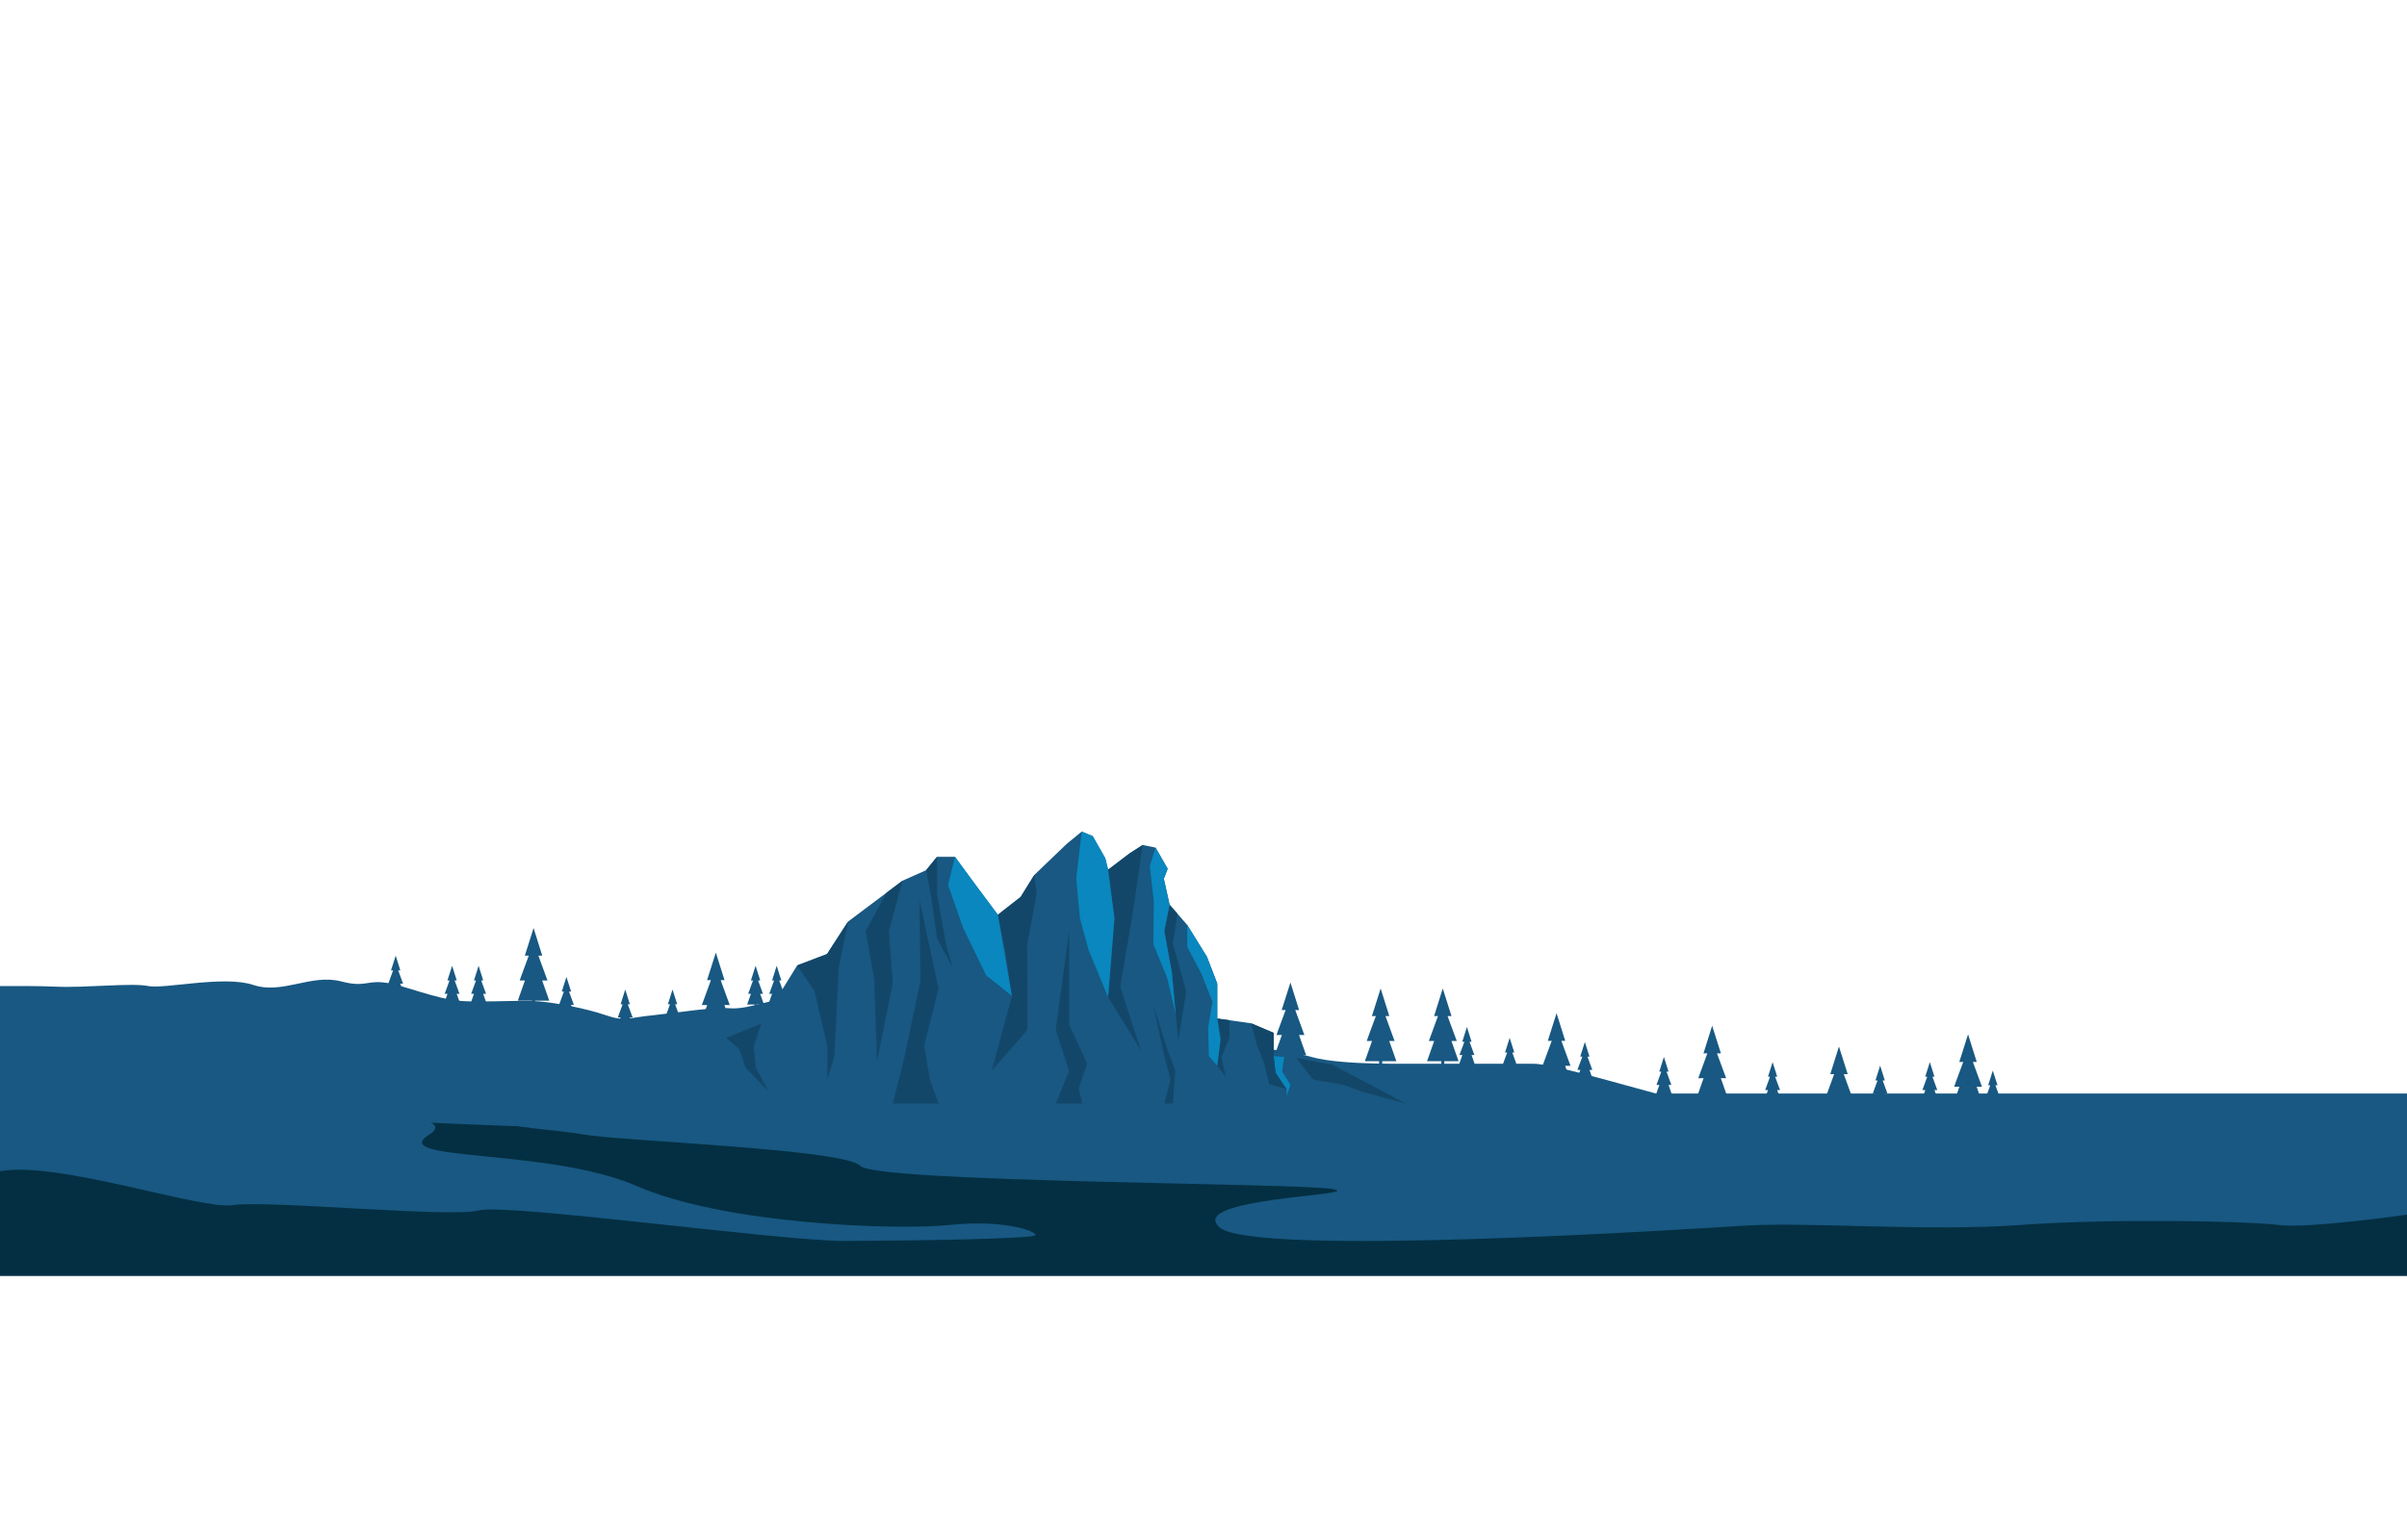
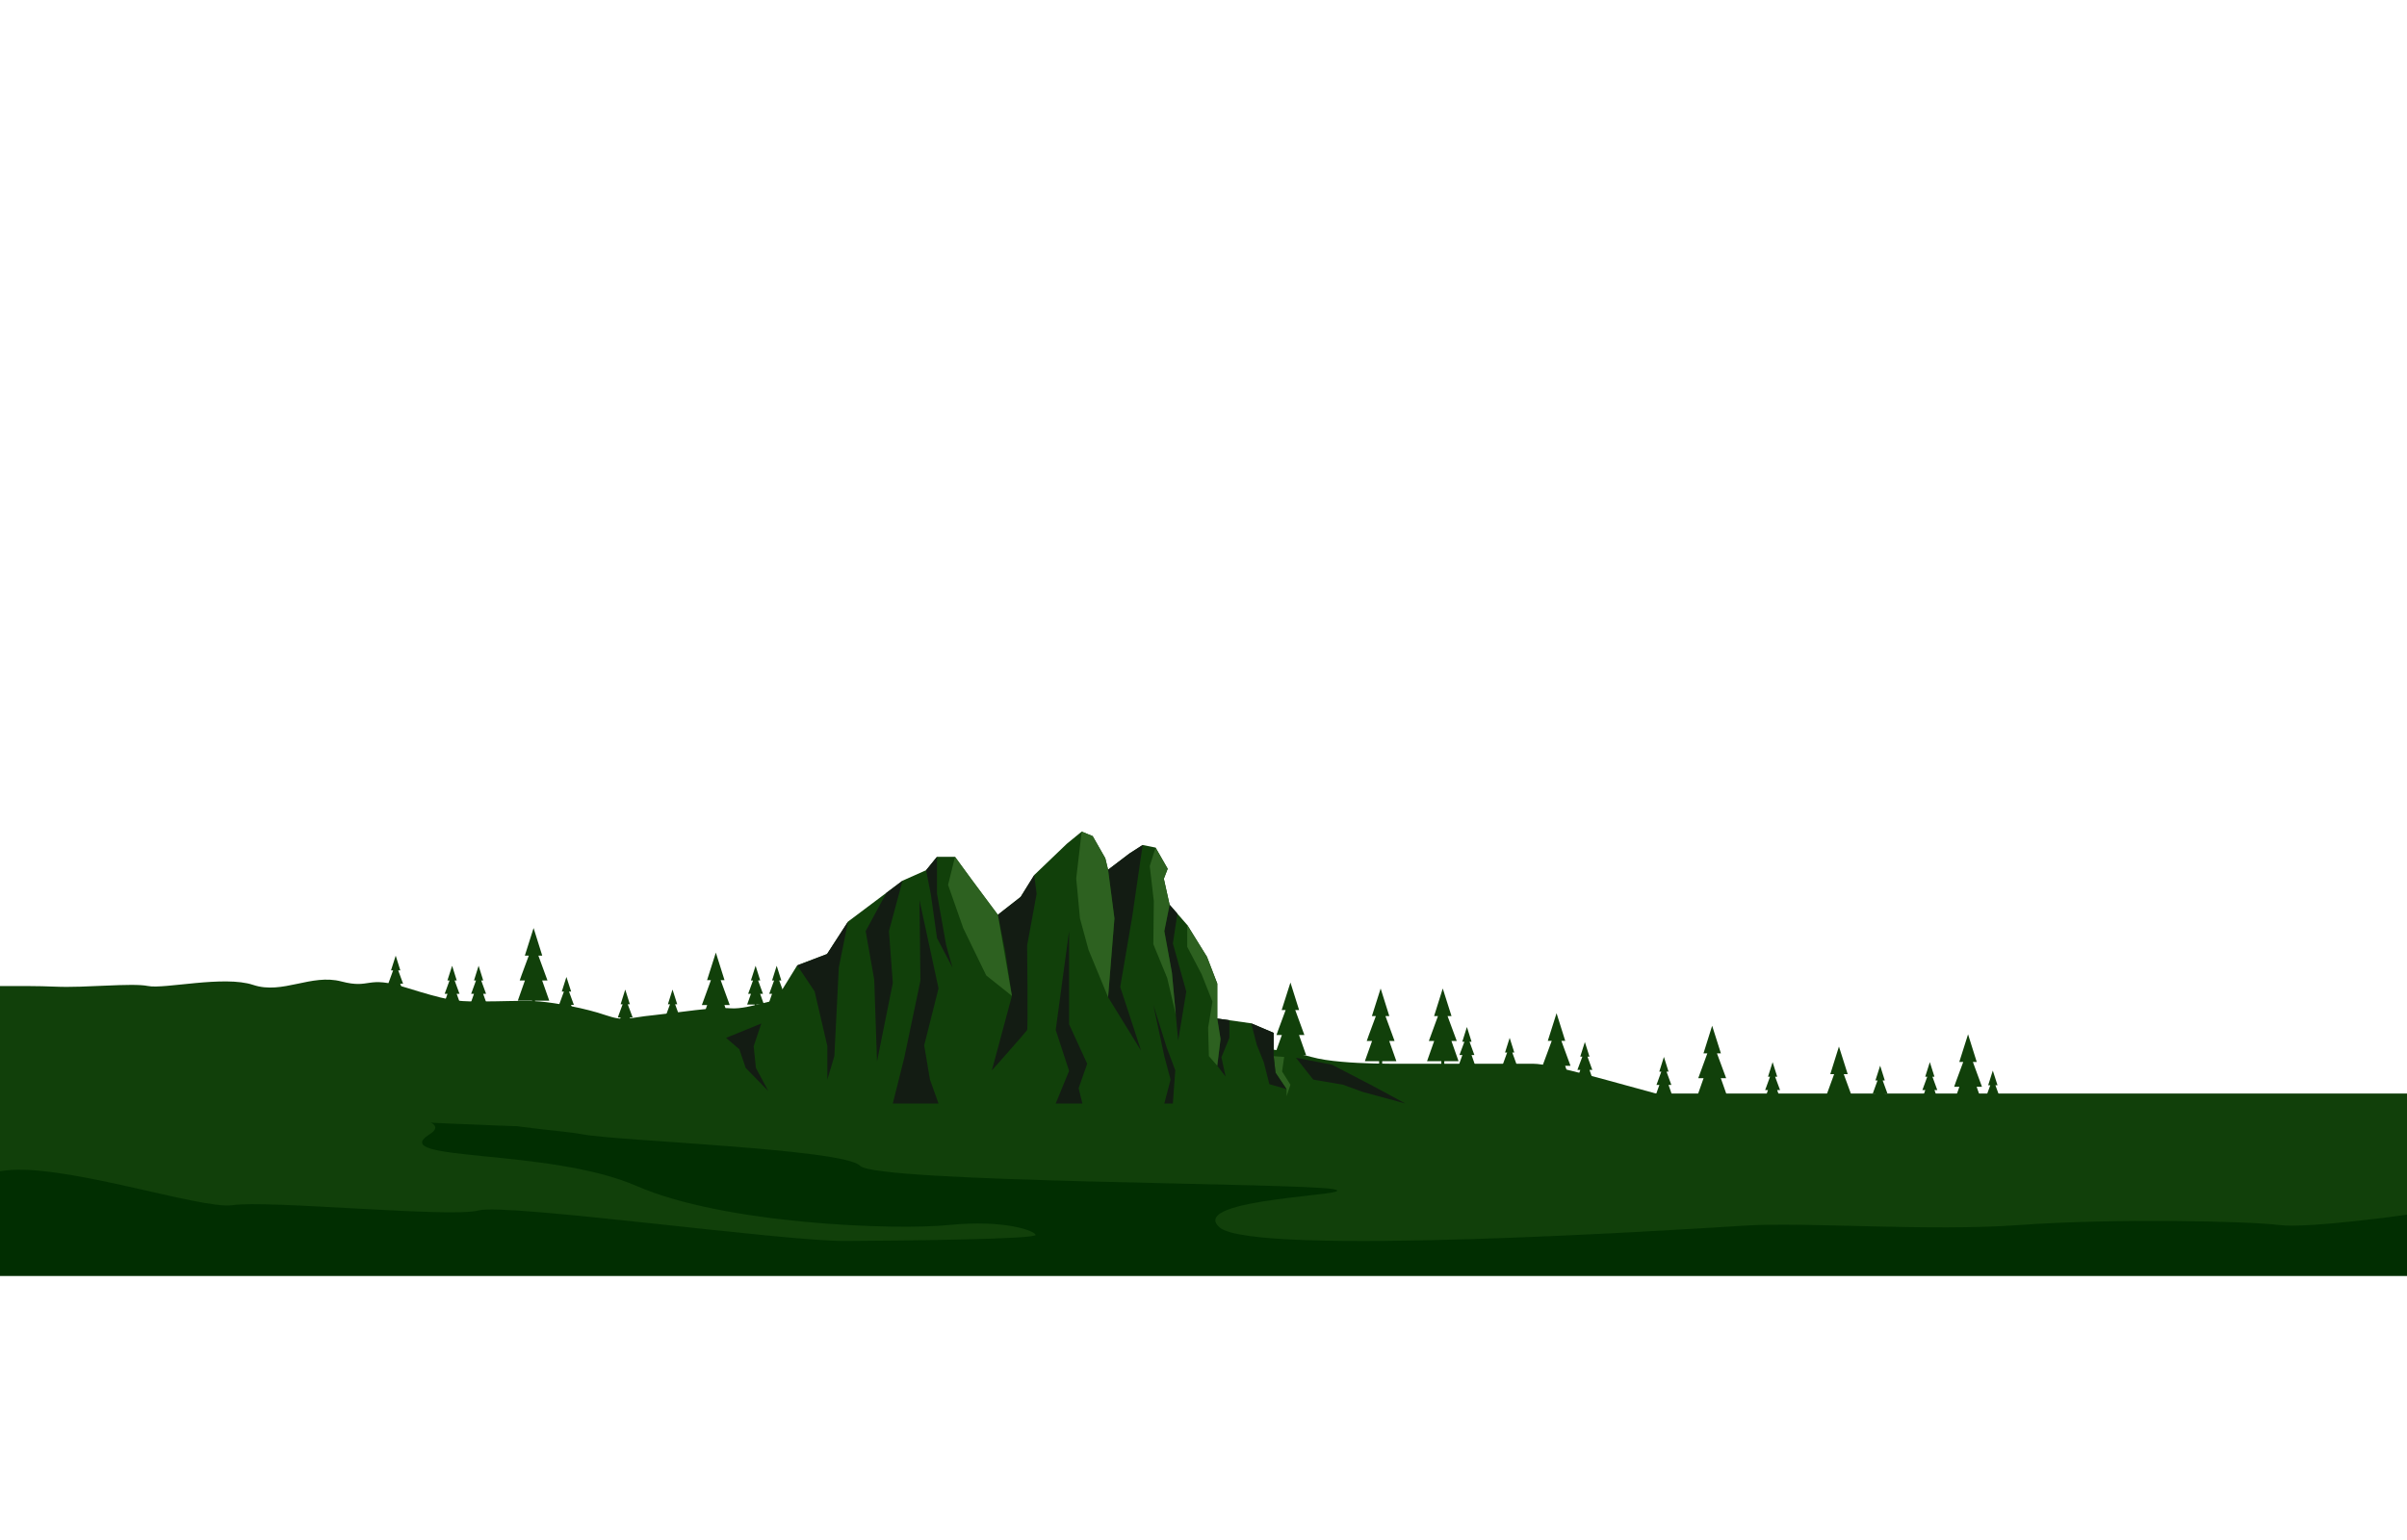
<svg xmlns="http://www.w3.org/2000/svg" id="Layer_2" viewBox="0 0 250 160">
  <g id="Layer_1-2">
    <g id="Moutain_Range_-_Close">
-       <rect y="115.65" width="250" height="16.92" style="fill:#042f42; stroke-width:0px;" />
-       <path d="M0,102.44v11.4c51.5,3.84,94.5,6.02,172.82,0-4.77-1.27-11.61-3.32-13.56-3.32h-13.82c-1.36,0-3.87,0-6.13-.21-1.16-.1-2.26-.26-3.11-.5-2.51-.71-9.15-1.41-11.2-1.97-2.05-.56-10.33-.99-13.02-.99s-6.01-1.4-7.18-1.82c-1.16-.43-7.09-.7-9.87.14-2.78.86-4.93-.42-6.64-.7-1.71-.28-4.58-.28-5.92-.66s-4.48,1.09-6.46.95c-1.97-.15-5.2.42-7.99.71-2.78.27-2.96.7-5.02,0-2.06-.71-5.11-1.27-6.82-1.42-1.7-.14-3.85,0-6.37,0s-3.32-.14-7.53-1.44c-4.21-1.32-3.59.18-6.72-.64-3.14-.83-6.1,1.38-9.16.36-3.04-1.02-9.24.46-10.94.11-1.71-.34-6.46.21-9.6.07-1.74-.08-4.05-.07-5.78-.06Z" style="fill:#185882; stroke-width:0px;" />
-       <polygon points="145.03 110.25 144.29 108.15 144.84 108.15 144.84 108.14 144.84 108.14 143.9 105.57 144.3 105.57 144.3 105.57 144.3 105.57 143.4 102.7 142.49 105.57 142.9 105.57 142.9 105.57 142.9 105.57 142.9 105.57 142.16 107.57 141.96 108.14 141.96 108.14 141.95 108.15 142.51 108.15 141.76 110.25 143.24 110.25 143.24 111.96 143.56 111.96 143.56 110.25 145.03 110.25" style="fill:#185882; stroke-width:0px;" />
-       <polygon points="135.66 109.63 134.92 107.53 135.47 107.53 135.47 107.51 135.47 107.51 134.53 104.94 134.93 104.94 134.93 104.94 134.93 104.94 134.03 102.08 133.12 104.94 133.53 104.94 133.53 104.94 133.53 104.94 133.53 104.94 132.79 106.94 132.59 107.51 132.59 107.51 132.58 107.53 133.14 107.53 132.39 109.63 133.87 109.63 133.87 111.33 134.19 111.33 134.19 109.63 135.66 109.63" style="fill:#185882; stroke-width:0px;" />
-       <polygon points="57.05 103.97 56.31 101.87 56.86 101.87 56.86 101.86 56.86 101.86 55.92 99.29 56.32 99.29 56.32 99.29 56.32 99.29 55.42 96.42 54.51 99.29 54.92 99.29 54.92 99.29 54.92 99.29 54.92 99.29 54.18 101.29 53.98 101.86 53.98 101.86 53.97 101.87 54.52 101.87 53.78 103.97 55.26 103.97 55.26 105.68 55.57 105.68 55.57 103.97 57.05 103.97" style="fill:#185882; stroke-width:0px;" />
-       <polygon points="75.98 106.52 75.24 104.42 75.79 104.42 75.79 104.41 75.79 104.41 74.85 101.83 75.25 101.83 75.25 101.83 75.25 101.83 74.35 98.97 73.44 101.83 73.85 101.83 73.84 101.83 73.84 101.83 73.84 101.83 73.11 103.84 72.9 104.41 72.9 104.41 72.9 104.42 73.45 104.42 72.71 106.52 74.19 106.52 74.19 108.23 74.5 108.23 74.5 106.52 75.98 106.52" style="fill:#185882; stroke-width:0px;" />
-       <polygon points="151.49 110.25 150.75 108.15 151.3 108.15 151.3 108.14 151.3 108.14 150.35 105.57 150.76 105.57 150.76 105.57 150.76 105.57 149.85 102.7 148.95 105.57 149.35 105.57 149.35 105.57 149.35 105.57 149.35 105.57 148.62 107.57 148.41 108.14 148.41 108.14 148.41 108.15 148.96 108.15 148.22 110.25 149.7 110.25 149.7 111.96 150.01 111.96 150.01 110.25 151.49 110.25" style="fill:#185882; stroke-width:0px;" />
-       <polygon points="163.3 112.83 162.56 110.73 163.11 110.73 163.11 110.71 163.11 110.71 162.17 108.14 162.57 108.14 162.57 108.14 162.57 108.14 161.67 105.27 160.76 108.14 161.17 108.14 161.17 108.14 161.17 108.14 161.17 108.14 160.43 110.14 160.22 110.71 160.22 110.71 160.22 110.73 160.77 110.73 160.03 112.83 161.51 112.83 161.51 114.53 161.82 114.53 161.82 112.83 163.3 112.83" style="fill:#185882; stroke-width:0px;" />
-       <polygon points="179.47 114.12 178.73 112.02 179.28 112.02 179.28 112.01 179.28 112.01 178.33 109.44 178.74 109.44 178.74 109.44 178.74 109.44 177.83 106.57 176.93 109.44 177.33 109.44 177.33 109.44 177.33 109.44 177.33 109.44 176.6 111.44 176.39 112.01 176.39 112.01 176.39 112.02 176.94 112.02 176.2 114.12 177.68 114.12 177.68 115.83 177.99 115.83 177.99 114.12 179.47 114.12" style="fill:#185882; stroke-width:0px;" />
-       <polygon points="192.64 116.28 191.89 114.18 192.45 114.18 192.44 114.17 192.44 114.17 191.5 111.6 191.91 111.6 191.91 111.6 191.91 111.6 191 108.73 190.1 111.6 190.5 111.6 190.5 111.6 190.5 111.6 190.5 111.6 189.77 113.6 189.56 114.17 189.56 114.17 189.56 114.18 190.11 114.18 189.37 116.28 190.84 116.28 190.84 117.99 191.16 117.99 191.16 116.28 192.64 116.28" style="fill:#185882; stroke-width:0px;" />
-       <polygon points="206.04 115.01 205.3 112.91 205.85 112.91 205.85 112.9 205.85 112.9 204.91 110.33 205.31 110.33 205.31 110.33 205.31 110.33 204.41 107.46 203.5 110.33 203.91 110.33 203.91 110.33 203.91 110.33 203.91 110.33 203.17 112.33 202.97 112.9 202.97 112.9 202.96 112.91 203.51 112.91 202.77 115.01 204.25 115.01 204.25 116.72 204.56 116.72 204.56 115.01 206.04 115.01" style="fill:#185882; stroke-width:0px;" />
-       <polygon points="153.23 110.73 152.84 109.61 153.13 109.61 153.13 109.6 153.13 109.6 152.63 108.23 152.84 108.23 152.84 108.23 152.84 108.23 152.36 106.7 151.88 108.23 152.1 108.23 152.1 108.23 152.1 108.23 152.1 108.23 151.7 109.3 151.59 109.6 151.59 109.6 151.59 109.61 151.89 109.61 151.49 110.73 152.28 110.73 152.28 111.64 152.45 111.64 152.45 110.73 153.23 110.73" style="fill:#185882; stroke-width:0px;" />
-       <polygon points="165.48 112.28 165.09 111.16 165.38 111.16 165.38 111.15 165.38 111.15 164.88 109.78 165.09 109.78 165.09 109.78 165.09 109.78 164.61 108.26 164.13 109.78 164.35 109.78 164.35 109.78 164.35 109.78 164.35 109.78 163.95 110.85 163.84 111.15 163.84 111.15 163.84 111.16 164.14 111.16 163.74 112.28 164.53 112.28 164.53 113.19 164.7 113.19 164.7 112.28 165.48 112.28" style="fill:#185882; stroke-width:0px;" />
-       <polygon points="173.69 113.84 173.3 112.72 173.59 112.72 173.59 112.71 173.59 112.71 173.09 111.34 173.3 111.34 173.3 111.34 173.3 111.34 172.82 109.81 172.34 111.34 172.55 111.34 172.55 111.34 172.55 111.34 172.55 111.34 172.16 112.41 172.05 112.71 172.05 112.71 172.05 112.72 172.35 112.72 171.95 113.84 172.74 113.84 172.74 114.75 172.91 114.75 172.91 113.84 173.69 113.84" style="fill:#185882; stroke-width:0px;" />
-       <polygon points="184.98 114.37 184.58 113.25 184.88 113.25 184.88 113.24 184.88 113.24 184.37 111.87 184.59 111.87 184.59 111.87 184.59 111.87 184.11 110.35 183.63 111.87 183.84 111.87 183.84 111.87 183.84 111.87 183.84 111.87 183.45 112.94 183.34 113.24 183.34 113.24 183.34 113.25 183.63 113.25 183.24 114.37 184.02 114.37 184.02 115.28 184.19 115.28 184.19 114.37 184.98 114.37" style="fill:#185882; stroke-width:0px;" />
-       <polygon points="201.31 114.37 200.92 113.25 201.21 113.25 201.21 113.24 201.21 113.24 200.71 111.87 200.92 111.87 200.92 111.87 200.92 111.87 200.44 110.35 199.96 111.87 200.17 111.87 200.17 111.87 200.17 111.87 200.17 111.87 199.78 112.94 199.67 113.24 199.67 113.24 199.67 113.25 199.97 113.25 199.57 114.37 200.36 114.37 200.36 115.28 200.53 115.28 200.53 114.37 201.31 114.37" style="fill:#185882; stroke-width:0px;" />
-       <polygon points="70.73 106.83 70.33 105.71 70.62 105.71 70.62 105.71 70.62 105.71 70.12 104.34 70.34 104.34 70.34 104.34 70.34 104.34 69.85 102.81 69.37 104.34 69.59 104.34 69.59 104.34 69.59 104.34 69.59 104.34 69.2 105.4 69.09 105.71 69.09 105.71 69.08 105.71 69.38 105.71 68.98 106.83 69.77 106.83 69.77 107.74 69.94 107.74 69.94 106.83 70.73 106.83" style="fill:#185882; stroke-width:0px;" />
-       <polygon points="65.81 106.83 65.41 105.71 65.71 105.71 65.71 105.71 65.71 105.71 65.2 104.34 65.42 104.34 65.42 104.34 65.42 104.34 64.94 102.81 64.46 104.34 64.67 104.34 64.67 104.34 64.67 104.34 64.67 104.34 64.28 105.4 64.17 105.71 64.17 105.71 64.17 105.71 64.46 105.71 64.07 106.83 64.85 106.83 64.85 107.74 65.02 107.74 65.02 106.83 65.81 106.83" style="fill:#185882; stroke-width:0px;" />
-       <polygon points="59.71 105.52 59.31 104.4 59.61 104.4 59.6 104.39 59.6 104.39 59.1 103.02 59.32 103.02 59.32 103.02 59.32 103.02 58.83 101.5 58.35 103.02 58.57 103.02 58.57 103.02 58.57 103.02 58.57 103.02 58.18 104.09 58.07 104.39 58.07 104.39 58.06 104.4 58.36 104.4 57.96 105.52 58.75 105.52 58.75 106.43 58.92 106.43 58.92 105.52 59.71 105.52" style="fill:#185882; stroke-width:0px;" />
-       <polygon points="81.54 104.37 81.14 103.25 81.44 103.25 81.44 103.24 81.44 103.24 80.93 101.87 81.15 101.87 81.15 101.87 81.15 101.87 80.67 100.34 80.19 101.87 80.4 101.87 80.4 101.87 80.4 101.87 80.4 101.87 80.01 102.94 79.9 103.24 79.9 103.24 79.9 103.25 80.19 103.25 79.8 104.37 80.58 104.37 80.58 105.27 80.75 105.27 80.75 104.37 81.54 104.37" style="fill:#185882; stroke-width:0px;" />
-       <polygon points="157.67 111.85 157.28 110.73 157.57 110.73 157.57 110.73 157.57 110.73 157.07 109.35 157.28 109.35 157.28 109.35 157.28 109.35 156.8 107.83 156.32 109.35 156.54 109.35 156.54 109.35 156.54 109.35 156.54 109.35 156.15 110.42 156.03 110.73 156.03 110.73 156.03 110.73 156.33 110.73 155.93 111.85 156.72 111.85 156.72 112.76 156.89 112.76 156.89 111.85 157.67 111.85" style="fill:#185882; stroke-width:0px;" />
-       <polygon points="196.15 114.74 195.75 113.63 196.05 113.63 196.04 113.62 196.04 113.62 195.54 112.25 195.76 112.25 195.76 112.25 195.76 112.25 195.28 110.72 194.79 112.25 195.01 112.25 195.01 112.25 195.01 112.25 195.01 112.25 194.62 113.32 194.51 113.62 194.51 113.62 194.51 113.63 194.8 113.63 194.41 114.74 195.19 114.74 195.19 115.65 195.36 115.65 195.36 114.74 196.15 114.74" style="fill:#185882; stroke-width:0px;" />
-       <polygon points="207.85 115.25 207.46 114.13 207.75 114.13 207.75 114.12 207.75 114.12 207.25 112.75 207.47 112.75 207.47 112.75 207.47 112.75 206.98 111.23 206.5 112.75 206.72 112.75 206.72 112.75 206.72 112.75 206.72 112.75 206.33 113.82 206.22 114.12 206.22 114.12 206.21 114.13 206.51 114.13 206.11 115.25 206.9 115.25 206.9 116.16 207.07 116.16 207.07 115.25 207.85 115.25" style="fill:#185882; stroke-width:0px;" />
-       <polygon points="79.35 104.37 78.95 103.25 79.25 103.25 79.24 103.24 79.24 103.24 78.74 101.87 78.96 101.87 78.96 101.87 78.96 101.87 78.48 100.34 77.99 101.87 78.21 101.87 78.21 101.87 78.21 101.87 78.21 101.87 77.82 102.94 77.71 103.24 77.71 103.24 77.7 103.25 78 103.25 77.6 104.37 78.39 104.37 78.39 105.27 78.56 105.27 78.56 104.37 79.35 104.37" style="fill:#185882; stroke-width:0px;" />
-       <polygon points="50.58 104.37 50.18 103.25 50.48 103.25 50.48 103.24 50.48 103.24 49.98 101.87 50.19 101.87 50.19 101.87 50.19 101.87 49.71 100.34 49.23 101.87 49.44 101.87 49.44 101.87 49.44 101.87 49.44 101.87 49.05 102.94 48.94 103.24 48.94 103.24 48.94 103.25 49.23 103.25 48.84 104.37 49.63 104.37 49.63 105.27 49.79 105.27 49.79 104.37 50.58 104.37" style="fill:#185882; stroke-width:0px;" />
-       <polygon points="47.83 104.37 47.43 103.25 47.73 103.25 47.72 103.24 47.72 103.24 47.22 101.87 47.44 101.87 47.44 101.87 47.44 101.87 46.96 100.34 46.47 101.87 46.69 101.87 46.69 101.87 46.69 101.87 46.69 101.87 46.3 102.94 46.19 103.24 46.19 103.24 46.19 103.25 46.48 103.25 46.09 104.37 46.87 104.37 46.87 105.27 47.04 105.27 47.04 104.37 47.83 104.37" style="fill:#185882; stroke-width:0px;" />
-       <polygon points="41.97 103.32 41.57 102.2 41.87 102.2 41.86 102.19 41.86 102.19 41.36 100.82 41.58 100.82 41.58 100.82 41.58 100.82 41.1 99.29 40.61 100.82 40.83 100.82 40.83 100.82 40.83 100.82 40.83 100.82 40.44 101.89 40.33 102.19 40.33 102.19 40.33 102.2 40.62 102.2 40.22 103.32 41.01 103.32 41.01 104.23 41.18 104.23 41.18 103.32 41.97 103.32" style="fill:#185882; stroke-width:0px;" />
-       <path d="M60.5,117.85c3.67.7,27.17,1.51,28.83,3.27,1.67,1.77,45.83,1.77,49.17,2.43,3.33.66-15.33.88-11.83,3.97,3.5,3.08,48,.23,54.5-.18,6.5-.41,19.17.63,28.67-.07,9.5-.7,23.83-.4,26.83,0s13.33-1.07,13.33-1.07v-12.59H53.22c-9.9,3.16,3.9,3.59,7.28,4.24Z" style="fill:#185882; stroke-width:0px;" />
-       <polygon points="145.97 114.65 75.41 114.65 75.41 107.83 79.07 106.34 82.8 100.3 85.9 99.12 88.08 95.75 93.74 91.5 96.19 90.41 97.32 89.02 99.19 89.02 101.02 91.57 103.64 95.04 106.01 93.18 107.43 90.9 110.81 87.66 112.35 86.4 113.49 86.87 114.8 89.17 115.09 90.36 117.3 88.68 118.68 87.79 120.02 88.06 121.28 90.26 120.88 91.3 121.48 94 123.31 96.1 125.36 99.41 126.43 102.19 126.43 105.82 129.96 106.32 132.29 107.31 132.29 109.73 134.61 109.9 138.35 110.62 141.81 112.4 145.97 114.65" style="fill:#185882; stroke-width:0px;" />
-       <path d="M103.64,95.04l.77,3.82.69,4.61-2.08,7.74s3.56-4.01,3.66-4.19c.1-.18,0-8.79,0-8.79l.99-5.37-.25-1.95-1.41,2.28-2.38,1.86Z" style="fill:#134769; stroke-width:0px;" />
-       <polygon points="88.08 95.75 87.12 100.53 86.66 109.73 85.93 112.17 85.93 108.68 84.61 103 82.8 100.3 85.9 99.12 88.08 95.75" style="fill:#134769; stroke-width:0px;" />
-       <polygon points="115.09 90.36 115.75 95.42 115.09 103.6 118.52 109.17 116.35 102.54 117.6 95.22 118.68 87.79 117.3 88.68 115.09 90.36" style="fill:#134769; stroke-width:0px;" />
-       <polygon points="112.42 114.65 109.65 114.65 111.04 111.26 109.65 107.01 111.04 96.74 111.04 106.42 112.92 110.52 112.03 113.06 112.42 114.65" style="fill:#134769; stroke-width:0px;" />
-       <polygon points="97.48 114.65 92.73 114.65 93.92 109.9 95.6 101.88 95.5 93.52 97.48 102.69 95.99 108.61 96.59 112.17 97.48 114.65" style="fill:#134769; stroke-width:0px;" />
-       <polygon points="79.07 106.34 78.28 108.71 78.51 110.95 79.8 113.36 77.45 110.95 76.79 109.01 75.41 107.83 79.07 106.34" style="fill:#134769; stroke-width:0px;" />
-       <polygon points="126.43 105.82 126.77 107.95 126.43 110.72 127.3 111.86 126.86 109.85 127.69 107.82 127.69 106 126.43 105.82" style="fill:#134769; stroke-width:0px;" />
-       <polygon points="132.29 109.73 132.48 111.45 133.63 113.16 133.63 113.89 134.03 112.7 133.16 111.32 133.38 109.81 132.29 109.73" style="fill:#0987be; stroke-width:0px;" />
-       <polygon points="121.48 94 120.93 96.74 121.72 101.05 122.37 108.12 123.21 103.02 121.82 98.02 122.29 94.93 121.48 94" style="fill:#134769; stroke-width:0px;" />
-       <polygon points="121.82 114.65 120.93 114.65 121.58 112.17 120.93 109.73 119.79 104.41 121.18 108.84 122.07 111.2 121.87 113.89 121.82 114.65" style="fill:#134769; stroke-width:0px;" />
-       <polygon points="97.32 89.02 97.32 92.84 98.27 98.19 98.93 100.53 97.32 97.46 96.69 92.98 96.19 90.41 97.32 89.02" style="fill:#134769; stroke-width:0px;" />
-       <polygon points="134.61 109.9 136.4 112.17 139.5 112.7 141.48 113.43 145.97 114.65 142.58 112.82 138.35 110.62 134.61 109.9" style="fill:#134769; stroke-width:0px;" />
-       <polygon points="129.96 106.32 130.53 108.54 131.27 110.39 131.84 112.64 133.63 113.16 132.48 111.45 132.29 109.73 132.29 107.31 129.96 106.32" style="fill:#134769; stroke-width:0px;" />
-       <polygon points="123.31 96.1 123.31 98.37 124.79 101.19 125.93 104.06 125.48 106.78 125.56 109.73 126.43 110.72 126.77 107.95 126.43 105.82 126.43 102.19 125.36 99.41 123.31 96.1" style="fill:#0987be; stroke-width:0px;" />
-       <polygon points="120.02 88.06 119.42 89.98 119.84 93.62 119.79 98.1 121.23 101.61 122.12 105.4 121.72 101.05 120.93 96.74 121.48 94 120.88 91.3 121.28 90.26 120.02 88.06" style="fill:#0987be; stroke-width:0px;" />
-       <polygon points="112.35 86.4 111.78 91.27 112.17 95.42 113.06 98.69 115.09 103.6 115.75 95.42 115.09 90.36 114.8 89.17 113.49 86.87 112.35 86.4" style="fill:#0987be; stroke-width:0px;" />
-       <polygon points="99.19 89.02 98.47 91.94 100.05 96.44 102.43 101.34 105.1 103.47 103.64 95.04 99.19 89.02" style="fill:#0987be; stroke-width:0px;" />
-       <polygon points="93.74 91.5 92.33 96.74 92.73 102.13 91.09 110.29 90.8 101.78 89.91 96.74 92.07 92.76 93.74 91.5" style="fill:#134769; stroke-width:0px;" />
+       <rect y="115.65" width="250" height="16.92" style="fill:#012e01; stroke-width:0px;" />
+       <path d="M0,102.44v11.4c51.5,3.84,94.5,6.02,172.82,0-4.77-1.27-11.61-3.32-13.56-3.32h-13.82c-1.36,0-3.87,0-6.13-.21-1.16-.1-2.26-.26-3.11-.5-2.51-.71-9.15-1.41-11.2-1.97-2.05-.56-10.33-.99-13.02-.99s-6.01-1.4-7.18-1.82c-1.16-.43-7.09-.7-9.87.14-2.78.86-4.93-.42-6.64-.7-1.71-.28-4.58-.28-5.92-.66s-4.48,1.09-6.46.95c-1.97-.15-5.2.42-7.99.71-2.78.27-2.96.7-5.02,0-2.06-.71-5.11-1.27-6.82-1.42-1.7-.14-3.85,0-6.37,0s-3.32-.14-7.53-1.44c-4.21-1.32-3.59.18-6.72-.64-3.14-.83-6.1,1.38-9.16.36-3.04-1.02-9.24.46-10.94.11-1.71-.34-6.46.21-9.6.07-1.74-.08-4.05-.07-5.78-.06Z" style="fill:#11400a; stroke-width:0px;" />
+       <polygon points="145.03 110.25 144.29 108.15 144.84 108.15 144.84 108.14 144.84 108.14 143.9 105.57 144.3 105.57 144.3 105.57 144.3 105.57 143.4 102.7 142.49 105.57 142.9 105.57 142.9 105.57 142.9 105.57 142.9 105.57 142.16 107.57 141.96 108.14 141.96 108.14 141.95 108.15 142.51 108.15 141.76 110.25 143.24 110.25 143.24 111.96 143.56 111.96 143.56 110.25 145.03 110.25" style="fill:#11400a; stroke-width:0px;" />
+       <polygon points="135.66 109.63 134.92 107.53 135.47 107.53 135.47 107.51 135.47 107.51 134.53 104.94 134.93 104.94 134.93 104.94 134.93 104.94 134.03 102.08 133.12 104.94 133.53 104.94 133.53 104.94 133.53 104.94 133.53 104.94 132.79 106.94 132.59 107.51 132.59 107.51 132.58 107.53 133.14 107.53 132.39 109.63 133.87 109.63 133.87 111.33 134.19 111.33 134.19 109.63 135.66 109.63" style="fill:#11400a; stroke-width:0px;" />
+       <polygon points="57.05 103.97 56.31 101.87 56.86 101.87 56.86 101.86 56.86 101.86 55.92 99.29 56.32 99.29 56.32 99.29 56.32 99.29 55.42 96.42 54.51 99.29 54.92 99.29 54.92 99.29 54.92 99.29 54.92 99.29 54.18 101.29 53.98 101.86 53.98 101.86 53.97 101.87 54.52 101.87 53.78 103.97 55.26 103.97 55.26 105.68 55.57 105.68 55.57 103.97 57.05 103.97" style="fill:#11400a; stroke-width:0px;" />
+       <polygon points="75.98 106.52 75.24 104.42 75.79 104.42 75.79 104.41 75.79 104.41 74.85 101.83 75.25 101.83 75.25 101.83 75.25 101.83 74.35 98.97 73.44 101.83 73.85 101.83 73.84 101.83 73.84 101.83 73.84 101.83 73.11 103.84 72.9 104.41 72.9 104.41 72.9 104.42 73.45 104.42 72.71 106.52 74.19 106.52 74.19 108.23 74.5 108.23 74.5 106.52 75.98 106.52" style="fill:#11400a; stroke-width:0px;" />
+       <polygon points="151.49 110.25 150.75 108.15 151.3 108.15 151.3 108.14 151.3 108.14 150.35 105.57 150.76 105.57 150.76 105.57 150.76 105.57 149.85 102.7 148.95 105.57 149.35 105.57 149.35 105.57 149.35 105.57 149.35 105.57 148.62 107.57 148.41 108.14 148.41 108.14 148.41 108.15 148.96 108.15 148.22 110.25 149.7 110.25 149.7 111.96 150.01 111.96 150.01 110.25 151.49 110.25" style="fill:#11400a; stroke-width:0px;" />
+       <polygon points="163.3 112.83 162.56 110.73 163.11 110.73 163.11 110.71 163.11 110.71 162.17 108.14 162.57 108.14 162.57 108.14 162.57 108.14 161.67 105.27 160.76 108.14 161.17 108.14 161.17 108.14 161.17 108.14 161.17 108.14 160.43 110.14 160.22 110.71 160.22 110.71 160.22 110.73 160.77 110.73 160.03 112.83 161.51 112.83 161.51 114.53 161.82 114.53 161.82 112.83 163.3 112.83" style="fill:#11400a; stroke-width:0px;" />
+       <polygon points="179.47 114.12 178.73 112.02 179.28 112.02 179.28 112.01 179.28 112.01 178.33 109.44 178.74 109.44 178.74 109.44 178.74 109.44 177.83 106.57 176.93 109.44 177.33 109.44 177.33 109.44 177.33 109.44 177.33 109.44 176.6 111.44 176.39 112.01 176.39 112.01 176.39 112.02 176.94 112.02 176.2 114.12 177.68 114.12 177.68 115.83 177.99 115.83 177.99 114.12 179.47 114.12" style="fill:#11400a; stroke-width:0px;" />
+       <polygon points="192.64 116.28 191.89 114.18 192.45 114.18 192.44 114.17 192.44 114.17 191.5 111.6 191.91 111.6 191.91 111.6 191.91 111.6 191 108.73 190.1 111.6 190.5 111.6 190.5 111.6 190.5 111.6 190.5 111.6 189.77 113.6 189.56 114.17 189.56 114.17 189.56 114.18 190.11 114.18 189.37 116.28 190.84 116.28 190.84 117.99 191.16 117.99 191.16 116.28 192.64 116.28" style="fill:#11400a; stroke-width:0px;" />
+       <polygon points="206.04 115.01 205.3 112.91 205.85 112.91 205.85 112.9 205.85 112.9 204.91 110.33 205.31 110.33 205.31 110.33 205.31 110.33 204.41 107.46 203.5 110.33 203.91 110.33 203.91 110.33 203.91 110.33 203.91 110.33 203.17 112.33 202.97 112.9 202.97 112.9 202.96 112.91 203.51 112.91 202.77 115.01 204.25 115.01 204.25 116.72 204.56 116.72 204.56 115.01 206.04 115.01" style="fill:#11400a; stroke-width:0px;" />
+       <polygon points="153.23 110.73 152.84 109.61 153.13 109.61 153.13 109.6 153.13 109.6 152.63 108.23 152.84 108.23 152.84 108.23 152.84 108.23 152.36 106.7 151.88 108.23 152.1 108.23 152.1 108.23 152.1 108.23 152.1 108.23 151.7 109.3 151.59 109.6 151.59 109.6 151.59 109.61 151.89 109.61 151.49 110.73 152.28 110.73 152.28 111.64 152.45 111.64 152.45 110.73 153.23 110.73" style="fill:#11400a; stroke-width:0px;" />
+       <polygon points="165.48 112.28 165.09 111.16 165.38 111.16 165.38 111.15 165.38 111.15 164.88 109.78 165.09 109.78 165.09 109.78 165.09 109.78 164.61 108.26 164.13 109.78 164.35 109.78 164.35 109.78 164.35 109.78 164.35 109.78 163.95 110.85 163.84 111.15 163.84 111.15 163.84 111.16 164.14 111.16 163.74 112.28 164.53 112.28 164.53 113.19 164.7 113.19 164.7 112.28 165.48 112.28" style="fill:#11400a; stroke-width:0px;" />
+       <polygon points="173.69 113.84 173.3 112.72 173.59 112.72 173.59 112.71 173.59 112.71 173.09 111.34 173.3 111.34 173.3 111.34 173.3 111.34 172.82 109.81 172.34 111.34 172.55 111.34 172.55 111.34 172.55 111.34 172.55 111.34 172.16 112.41 172.05 112.71 172.05 112.71 172.05 112.72 172.35 112.72 171.95 113.84 172.74 113.84 172.74 114.75 172.91 114.75 172.91 113.84 173.69 113.84" style="fill:#11400a; stroke-width:0px;" />
+       <polygon points="184.98 114.37 184.58 113.25 184.88 113.25 184.88 113.24 184.88 113.24 184.37 111.87 184.59 111.87 184.59 111.87 184.59 111.87 184.11 110.35 183.63 111.87 183.84 111.87 183.84 111.87 183.84 111.87 183.84 111.87 183.45 112.94 183.34 113.24 183.34 113.24 183.34 113.25 183.63 113.25 183.24 114.37 184.02 114.37 184.02 115.28 184.19 115.28 184.19 114.37 184.98 114.37" style="fill:#11400a; stroke-width:0px;" />
+       <polygon points="201.31 114.37 200.92 113.25 201.21 113.25 201.21 113.24 201.21 113.24 200.71 111.87 200.92 111.87 200.92 111.87 200.92 111.87 200.44 110.35 199.96 111.87 200.17 111.87 200.17 111.87 200.17 111.87 200.17 111.87 199.78 112.94 199.67 113.24 199.67 113.24 199.67 113.25 199.97 113.25 199.57 114.37 200.36 114.37 200.36 115.28 200.53 115.28 200.53 114.37 201.31 114.37" style="fill:#11400a; stroke-width:0px;" />
+       <polygon points="70.73 106.83 70.33 105.71 70.62 105.71 70.62 105.71 70.62 105.71 70.12 104.34 70.34 104.34 70.34 104.34 70.34 104.34 69.85 102.81 69.37 104.34 69.59 104.34 69.59 104.34 69.59 104.34 69.59 104.34 69.2 105.4 69.09 105.71 69.09 105.71 69.08 105.71 69.38 105.71 68.98 106.83 69.77 106.83 69.77 107.74 69.94 107.74 69.94 106.83 70.73 106.83" style="fill:#11400a; stroke-width:0px;" />
+       <polygon points="65.81 106.83 65.41 105.71 65.71 105.71 65.71 105.71 65.71 105.71 65.2 104.34 65.42 104.34 65.42 104.34 65.42 104.34 64.94 102.81 64.46 104.34 64.67 104.34 64.67 104.34 64.67 104.34 64.67 104.34 64.28 105.4 64.17 105.71 64.17 105.71 64.17 105.71 64.46 105.71 64.07 106.83 64.85 106.83 64.85 107.74 65.02 107.74 65.02 106.83 65.81 106.83" style="fill:#11400a; stroke-width:0px;" />
+       <polygon points="59.71 105.52 59.31 104.4 59.61 104.4 59.6 104.39 59.6 104.39 59.1 103.02 59.32 103.02 59.32 103.02 59.32 103.02 58.83 101.5 58.35 103.02 58.57 103.02 58.57 103.02 58.57 103.02 58.57 103.02 58.18 104.09 58.07 104.39 58.07 104.39 58.06 104.4 58.36 104.4 57.96 105.52 58.75 105.52 58.75 106.43 58.92 106.43 58.92 105.52 59.71 105.52" style="fill:#11400a; stroke-width:0px;" />
+       <polygon points="81.54 104.37 81.14 103.25 81.44 103.25 81.44 103.24 81.44 103.24 80.93 101.87 81.15 101.87 81.15 101.87 81.15 101.87 80.67 100.34 80.19 101.87 80.4 101.87 80.4 101.87 80.4 101.87 80.4 101.87 80.01 102.94 79.9 103.24 79.9 103.24 79.9 103.25 80.19 103.25 79.8 104.37 80.58 104.37 80.58 105.27 80.75 105.27 80.75 104.37 81.54 104.37" style="fill:#11400a; stroke-width:0px;" />
+       <polygon points="157.67 111.85 157.28 110.73 157.57 110.73 157.57 110.73 157.57 110.73 157.07 109.35 157.28 109.35 157.28 109.35 157.28 109.35 156.8 107.83 156.32 109.35 156.54 109.35 156.54 109.35 156.54 109.35 156.54 109.35 156.15 110.42 156.03 110.73 156.03 110.73 156.03 110.73 156.33 110.73 155.93 111.85 156.72 111.85 156.72 112.76 156.89 112.76 156.89 111.85 157.67 111.85" style="fill:#11400a; stroke-width:0px;" />
+       <polygon points="196.15 114.74 195.75 113.63 196.05 113.63 196.04 113.62 196.04 113.62 195.54 112.25 195.76 112.25 195.76 112.25 195.76 112.25 195.28 110.72 194.79 112.25 195.01 112.25 195.01 112.25 195.01 112.25 195.01 112.25 194.62 113.32 194.51 113.62 194.51 113.62 194.51 113.63 194.8 113.63 194.41 114.74 195.19 114.74 195.19 115.65 195.36 115.65 195.36 114.74 196.15 114.74" style="fill:#11400a; stroke-width:0px;" />
+       <polygon points="207.85 115.25 207.46 114.13 207.75 114.13 207.75 114.12 207.75 114.12 207.25 112.75 207.47 112.75 207.47 112.75 207.47 112.75 206.98 111.23 206.5 112.75 206.72 112.75 206.72 112.75 206.72 112.75 206.72 112.75 206.33 113.82 206.22 114.12 206.22 114.12 206.21 114.13 206.51 114.13 206.11 115.25 206.9 115.25 206.9 116.16 207.07 116.16 207.07 115.25 207.85 115.25" style="fill:#11400a; stroke-width:0px;" />
+       <polygon points="79.35 104.37 78.95 103.25 79.25 103.25 79.24 103.24 79.24 103.24 78.74 101.87 78.96 101.87 78.96 101.87 78.96 101.87 78.48 100.34 77.99 101.87 78.21 101.87 78.21 101.87 78.21 101.87 78.21 101.87 77.82 102.94 77.71 103.24 77.71 103.24 77.7 103.25 78 103.25 77.6 104.37 78.39 104.37 78.39 105.27 78.56 105.27 78.56 104.37 79.35 104.37" style="fill:#11400a; stroke-width:0px;" />
+       <polygon points="50.58 104.37 50.18 103.25 50.48 103.25 50.48 103.24 50.48 103.24 49.98 101.87 50.19 101.87 50.19 101.87 50.19 101.87 49.71 100.34 49.23 101.87 49.44 101.87 49.44 101.87 49.44 101.87 49.44 101.87 49.05 102.94 48.94 103.24 48.94 103.24 48.94 103.25 49.23 103.25 48.84 104.37 49.63 104.37 49.63 105.27 49.79 105.27 49.79 104.37 50.58 104.37" style="fill:#11400a; stroke-width:0px;" />
+       <polygon points="47.83 104.37 47.43 103.25 47.73 103.25 47.72 103.24 47.72 103.24 47.22 101.87 47.44 101.87 47.44 101.87 47.44 101.87 46.96 100.34 46.47 101.87 46.69 101.87 46.69 101.87 46.69 101.87 46.69 101.87 46.3 102.94 46.19 103.24 46.19 103.24 46.19 103.25 46.48 103.25 46.09 104.37 46.87 104.37 46.87 105.27 47.04 105.27 47.04 104.37 47.83 104.37" style="fill:#11400a; stroke-width:0px;" />
+       <polygon points="41.97 103.32 41.57 102.2 41.87 102.2 41.86 102.19 41.86 102.19 41.36 100.82 41.58 100.82 41.58 100.82 41.58 100.82 41.1 99.29 40.61 100.82 40.83 100.82 40.83 100.82 40.83 100.82 40.83 100.82 40.44 101.89 40.33 102.19 40.33 102.19 40.33 102.2 40.62 102.2 40.22 103.32 41.01 103.32 41.01 104.23 41.18 104.23 41.18 103.32 41.97 103.32" style="fill:#11400a; stroke-width:0px;" />
+       <path d="M60.5,117.85c3.67.7,27.17,1.51,28.83,3.27,1.67,1.77,45.83,1.77,49.17,2.43,3.33.66-15.33.88-11.83,3.97,3.5,3.08,48,.23,54.5-.18,6.5-.41,19.17.63,28.67-.07,9.5-.7,23.83-.4,26.83,0s13.33-1.07,13.33-1.07v-12.59H53.22c-9.9,3.16,3.9,3.59,7.28,4.24Z" style="fill:#11400a; stroke-width:0px;" />
+       <polygon points="145.97 114.65 75.41 114.65 75.41 107.83 79.07 106.34 82.8 100.3 85.9 99.12 88.08 95.75 93.74 91.5 96.19 90.41 97.32 89.02 99.19 89.02 101.02 91.57 103.64 95.04 106.01 93.18 107.43 90.9 110.81 87.66 112.35 86.4 113.49 86.87 114.8 89.17 115.09 90.36 117.3 88.68 118.68 87.79 120.02 88.06 121.28 90.26 120.88 91.3 121.48 94 123.31 96.1 125.36 99.41 126.43 102.19 126.43 105.82 129.96 106.32 132.29 107.31 132.29 109.73 134.61 109.9 138.35 110.62 141.81 112.4 145.97 114.65" style="fill:#11400a; stroke-width:0px;" />
+       <path d="M103.64,95.04l.77,3.82.69,4.61-2.08,7.74s3.56-4.01,3.66-4.19c.1-.18,0-8.79,0-8.79l.99-5.37-.25-1.95-1.41,2.28-2.38,1.86Z" style="fill:#131c13; stroke-width:0px;" />
+       <polygon points="88.08 95.75 87.12 100.53 86.66 109.73 85.93 112.17 85.93 108.68 84.61 103 82.8 100.3 85.9 99.12 88.08 95.75" style="fill:#131c13; stroke-width:0px;" />
+       <polygon points="115.09 90.36 115.75 95.42 115.09 103.6 118.52 109.17 116.35 102.54 117.6 95.22 118.68 87.79 117.3 88.68 115.09 90.36" style="fill:#131c13; stroke-width:0px;" />
+       <polygon points="112.42 114.65 109.65 114.65 111.04 111.26 109.65 107.01 111.04 96.74 111.04 106.42 112.92 110.52 112.03 113.06 112.42 114.65" style="fill:#131c13; stroke-width:0px;" />
+       <polygon points="97.48 114.65 92.73 114.65 93.92 109.9 95.6 101.88 95.5 93.52 97.48 102.69 95.99 108.61 96.59 112.17 97.48 114.65" style="fill:#131c13; stroke-width:0px;" />
+       <polygon points="79.07 106.34 78.28 108.71 78.51 110.95 79.8 113.36 77.45 110.95 76.79 109.01 75.41 107.83 79.07 106.34" style="fill:#131c13; stroke-width:0px;" />
+       <polygon points="126.43 105.82 126.77 107.95 126.43 110.72 127.3 111.86 126.86 109.85 127.69 107.82 127.69 106 126.43 105.82" style="fill:#131c13; stroke-width:0px;" />
+       <polygon points="132.29 109.73 132.48 111.45 133.63 113.16 133.63 113.89 134.03 112.7 133.16 111.32 133.38 109.81 132.29 109.73" style="fill:#2d6120; stroke-width:0px;" />
+       <polygon points="121.48 94 120.93 96.74 121.72 101.05 122.37 108.12 123.21 103.02 121.82 98.02 122.29 94.93 121.48 94" style="fill:#131c13; stroke-width:0px;" />
+       <polygon points="121.82 114.65 120.93 114.65 121.58 112.17 120.93 109.73 119.79 104.41 121.18 108.84 122.07 111.2 121.87 113.89 121.82 114.65" style="fill:#131c13; stroke-width:0px;" />
+       <polygon points="97.32 89.02 97.32 92.84 98.27 98.19 98.93 100.53 97.32 97.46 96.69 92.98 96.19 90.41 97.32 89.02" style="fill:#131c13; stroke-width:0px;" />
+       <polygon points="134.61 109.9 136.4 112.17 139.5 112.7 141.48 113.43 145.97 114.65 142.58 112.82 138.35 110.62 134.61 109.9" style="fill:#131c13; stroke-width:0px;" />
+       <polygon points="129.96 106.32 130.53 108.54 131.27 110.39 131.84 112.64 133.63 113.16 132.48 111.45 132.29 109.73 132.29 107.31 129.96 106.32" style="fill:#131c13; stroke-width:0px;" />
+       <polygon points="123.31 96.1 123.31 98.37 124.79 101.19 125.93 104.06 125.48 106.78 125.56 109.73 126.43 110.72 126.77 107.95 126.43 105.82 126.43 102.19 125.36 99.41 123.31 96.1" style="fill:#2d6120; stroke-width:0px;" />
+       <polygon points="120.02 88.06 119.42 89.98 119.84 93.62 119.79 98.1 121.23 101.61 122.12 105.4 121.72 101.05 120.93 96.74 121.48 94 120.88 91.3 121.28 90.26 120.02 88.06" style="fill:#2d6120; stroke-width:0px;" />
+       <polygon points="112.35 86.4 111.78 91.27 112.17 95.42 113.06 98.69 115.09 103.6 115.75 95.42 115.09 90.36 114.8 89.17 113.49 86.87 112.35 86.4" style="fill:#2d6120; stroke-width:0px;" />
+       <polygon points="99.19 89.02 98.47 91.94 100.05 96.44 102.43 101.34 105.1 103.47 103.64 95.04 99.19 89.02" style="fill:#2d6120; stroke-width:0px;" />
+       <polygon points="93.74 91.5 92.33 96.74 92.73 102.13 91.09 110.29 90.8 101.78 89.91 96.74 92.07 92.76 93.74 91.5" style="fill:#131c13; stroke-width:0px;" />
      <rect width="250" height="160" style="fill:none; stroke-width:0px;" />
-       <path d="M0,113.61v8.08c5.88-1.13,20.89,4.03,24.17,3.52,3.5-.55,22.67,1.33,25.54.55,2.88-.77,31.46,3.2,38.04,3.17,6.58-.03,19.92-.19,19.81-.63-.1-.44-3.31-1.6-8.94-1.03-5.62.57-23.38-.07-32.5-4.05-9.12-3.98-26.12-2.48-21.5-5.37s-19.38-2.75-19.38-2.75l1.43-1.49H0Z" style="fill:#185882; stroke-width:0px;" />
+       <path d="M0,113.61v8.08c5.88-1.13,20.89,4.03,24.17,3.52,3.5-.55,22.67,1.33,25.54.55,2.88-.77,31.46,3.2,38.04,3.17,6.58-.03,19.92-.19,19.81-.63-.1-.44-3.31-1.6-8.94-1.03-5.62.57-23.38-.07-32.5-4.05-9.12-3.98-26.12-2.48-21.5-5.37s-19.38-2.75-19.38-2.75l1.43-1.49H0Z" style="fill:#11400a; stroke-width:0px;" />
    </g>
  </g>
</svg>
